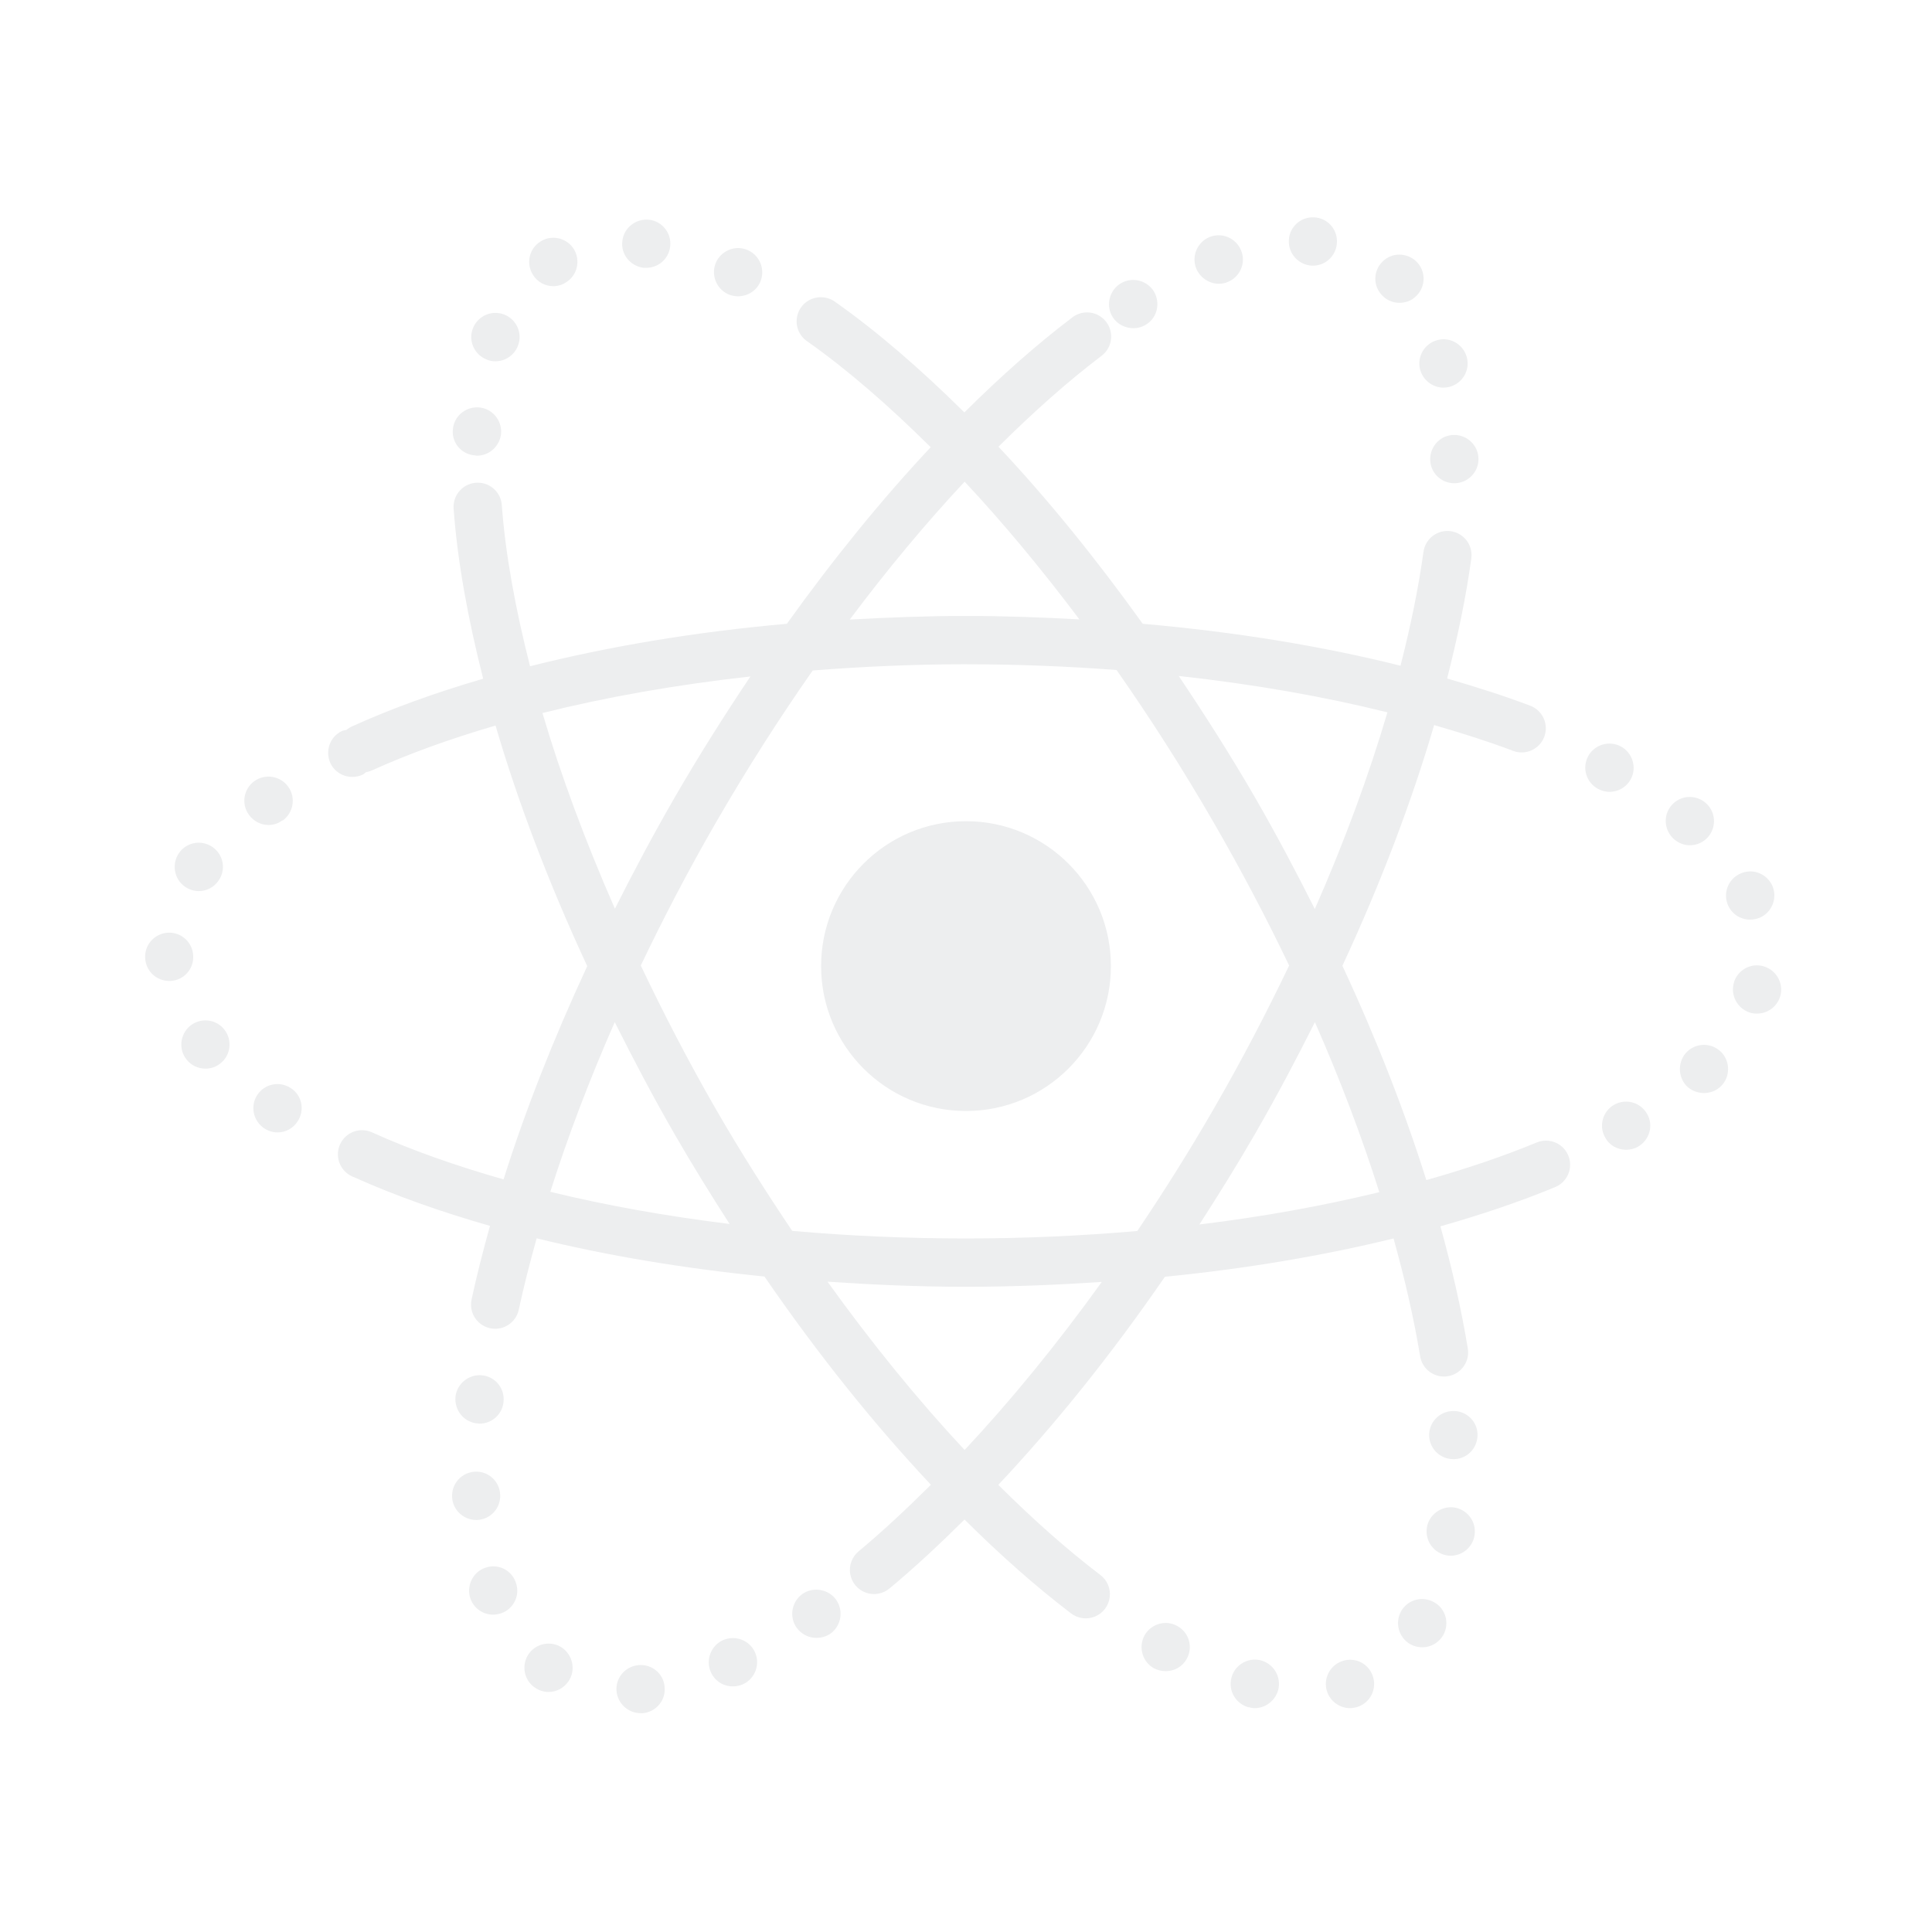
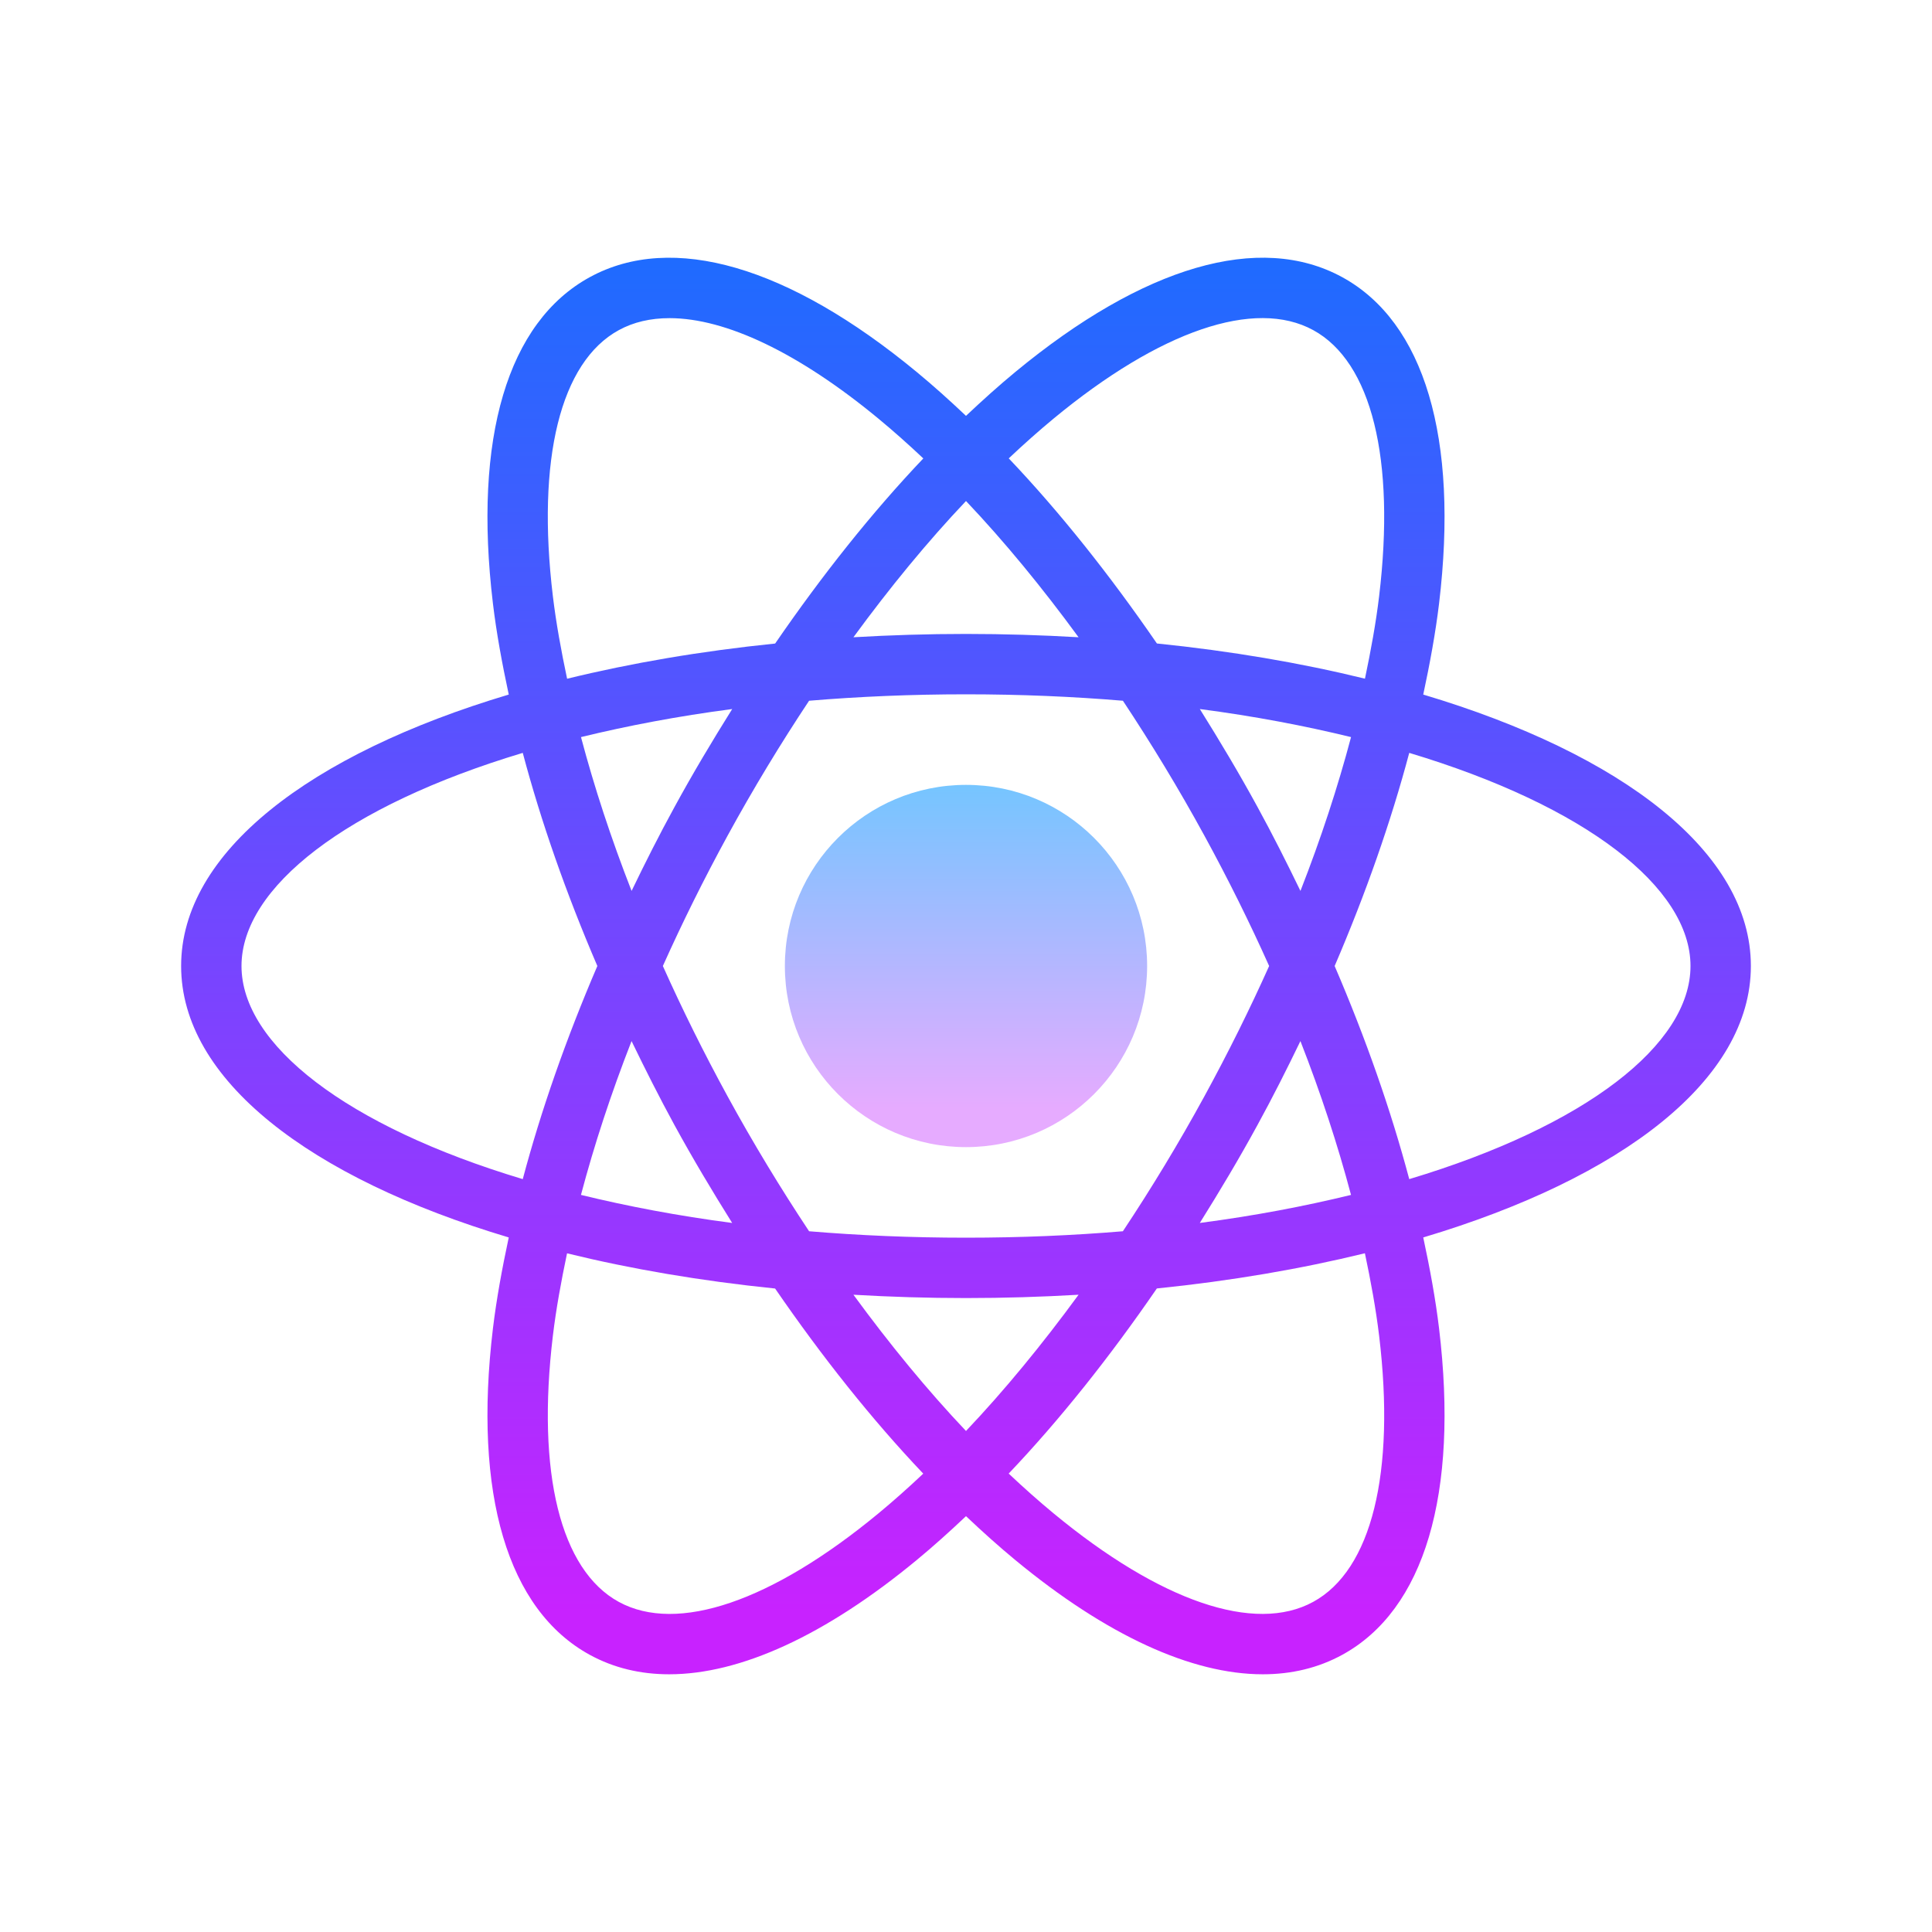
- <svg xmlns="http://www.w3.org/2000/svg" viewBox="0,0,256,256" width="50px" height="50px" fill-rule="nonzero">
-   <g fill="#edeeef" fill-rule="nonzero" stroke="none" stroke-width="1" stroke-linecap="butt" stroke-linejoin="miter" stroke-miterlimit="10" stroke-dasharray="" stroke-dashoffset="0" font-family="none" font-weight="none" font-size="none" text-anchor="none" style="mix-blend-mode: normal">
-     <g transform="scale(3.2,3.2)">
-       <path d="M54.41,9c-0.55,-0.03 -1.021,0.399 -1.041,0.949c-0.03,0.55 0.401,1.021 0.951,1.051h0.049c0.53,0 0.97,-0.421 0.99,-0.961c0.03,-0.55 -0.399,-1.019 -0.949,-1.039zM26.881,9.1c-0.55,-0.06 -1.051,0.331 -1.111,0.881c-0.07,0.55 0.331,1.039 0.881,1.109h0.109c0.5,0 0.93,-0.369 0.99,-0.879c0.07,-0.55 -0.329,-1.051 -0.869,-1.111zM50.494,9.742c-0.131,-0.004 -0.265,0.018 -0.395,0.068c-0.51,0.2 -0.77,0.779 -0.57,1.299c0.16,0.39 0.541,0.641 0.941,0.641c0.12,0 0.239,-0.02 0.359,-0.07c0.51,-0.2 0.77,-0.779 0.57,-1.289c-0.15,-0.39 -0.514,-0.635 -0.906,-0.648zM22.754,9.857c-0.129,0.021 -0.256,0.068 -0.373,0.143c-0.47,0.29 -0.611,0.911 -0.311,1.381c0.18,0.3 0.51,0.469 0.84,0.469c0.18,0 0.369,-0.05 0.529,-0.16c0.47,-0.29 0.61,-0.909 0.32,-1.379c-0.217,-0.345 -0.62,-0.516 -1.006,-0.453zM30.605,10.273c-0.388,-0.016 -0.765,0.199 -0.945,0.566c-0.24,0.5 -0.02,1.1 0.48,1.34c0.13,0.06 0.28,0.09 0.42,0.09c0.38,0 0.74,-0.21 0.91,-0.57c0.23,-0.5 0.02,-1.09 -0.48,-1.33c-0.125,-0.06 -0.255,-0.09 -0.385,-0.096zM57.955,10.543c-0.255,-0.003 -0.51,0.092 -0.705,0.287c-0.4,0.39 -0.4,1.02 -0.01,1.41c0.19,0.2 0.449,0.299 0.709,0.299c0.25,0 0.511,-0.089 0.701,-0.289c0.39,-0.38 0.4,-1.02 0.01,-1.41c-0.195,-0.195 -0.45,-0.294 -0.705,-0.297zM46.754,11.605c-0.129,0.022 -0.256,0.07 -0.373,0.145c-0.46,0.3 -0.601,0.921 -0.301,1.391c0.19,0.29 0.52,0.449 0.85,0.449c0.18,0 0.371,-0.05 0.541,-0.16c0.46,-0.29 0.589,-0.909 0.299,-1.379c-0.225,-0.345 -0.629,-0.511 -1.016,-0.445zM34.016,12.307c-0.444,-0.013 -0.843,0.267 -0.98,0.689c-0.138,0.422 0.019,0.884 0.385,1.135h0.002l0.002,0.002c1.644,1.157 3.368,2.653 5.113,4.385c-2.012,2.144 -4.013,4.601 -5.955,7.312c-3.835,0.338 -7.407,0.945 -10.635,1.758c-0.611,-2.402 -1.022,-4.658 -1.168,-6.66c-0.031,-0.524 -0.461,-0.935 -0.986,-0.941c-0.282,-0.004 -0.553,0.112 -0.746,0.319c-0.192,0.207 -0.288,0.485 -0.264,0.767c0.156,2.15 0.587,4.526 1.223,7.031c-1.973,0.576 -3.794,1.233 -5.418,1.969c-0.089,0.039 -0.172,0.09 -0.246,0.152c-0.061,0.016 -0.123,0.017 -0.182,0.045c-0.5,0.23 -0.71,0.83 -0.48,1.33c0.17,0.36 0.53,0.57 0.91,0.57c0.14,0 0.29,-0.03 0.42,-0.09c0.055,-0.026 0.093,-0.071 0.141,-0.105c0.09,-0.015 0.179,-0.042 0.262,-0.08c1.512,-0.685 3.229,-1.303 5.105,-1.852c0.926,3.161 2.197,6.518 3.797,9.963c-1.409,3.034 -2.576,6.006 -3.465,8.83c-2.002,-0.57 -3.838,-1.22 -5.436,-1.943h-0.002c-0.001,-0.001 -0.001,-0.001 -0.002,-0.002c-0.002,-0.001 -0.004,-0.001 -0.006,-0.002c-0.119,-0.054 -0.247,-0.085 -0.377,-0.09c-0.405,-0.015 -0.78,0.217 -0.947,0.587c-0.167,0.37 -0.095,0.804 0.183,1.099v0.002c0.087,0.092 0.191,0.167 0.307,0.221c0.007,0.004 0.012,0.01 0.02,0.014c0.017,0.008 0.035,0.009 0.053,0.016c1.685,0.76 3.587,1.434 5.645,2.023c-0.286,1.031 -0.548,2.048 -0.758,3.029c-0.084,0.353 0.029,0.724 0.296,0.969c0.267,0.245 0.646,0.327 0.991,0.213c0.344,-0.114 0.6,-0.406 0.668,-0.762c0.202,-0.946 0.457,-1.932 0.736,-2.934c2.888,0.711 6.06,1.243 9.432,1.582c2.228,3.243 4.556,6.135 6.893,8.623c-1.006,0.999 -2.005,1.936 -2.986,2.75c-0.279,0.227 -0.415,0.586 -0.356,0.941c0.059,0.355 0.305,0.651 0.643,0.774c0.338,0.124 0.716,0.056 0.991,-0.177c1.024,-0.85 2.061,-1.818 3.1,-2.848c1.472,1.462 2.939,2.762 4.377,3.859c0.007,0.006 0.01,0.014 0.018,0.02v-0.006c0.283,0.227 0.667,0.282 1.003,0.145c0.336,-0.137 0.571,-0.445 0.615,-0.806c0.044,-0.36 -0.111,-0.716 -0.405,-0.929c-1.368,-1.043 -2.781,-2.297 -4.209,-3.719c2.337,-2.486 4.668,-5.375 6.898,-8.617c3.387,-0.336 6.566,-0.875 9.467,-1.586c0.477,1.707 0.848,3.343 1.102,4.879c0.09,0.545 0.604,0.915 1.149,0.825c0.545,-0.09 0.915,-0.604 0.825,-1.149c-0.265,-1.605 -0.646,-3.3 -1.135,-5.057c1.697,-0.483 3.293,-1.021 4.742,-1.621c0.335,-0.133 0.572,-0.437 0.621,-0.794c0.049,-0.357 -0.099,-0.713 -0.386,-0.931c-0.287,-0.218 -0.67,-0.265 -1.001,-0.122c-1.379,0.571 -2.914,1.088 -4.559,1.553c-0.893,-2.841 -2.055,-5.822 -3.475,-8.875c1.603,-3.449 2.87,-6.802 3.799,-9.967c1.143,0.332 2.248,0.681 3.262,1.066c0.515,0.2 1.094,-0.056 1.294,-0.571c0.2,-0.515 -0.056,-1.094 -0.571,-1.294c-0.003,-0.001 -0.005,-0.003 -0.008,-0.004c-0.001,-0 -0.003,0 -0.004,0c-1.075,-0.408 -2.237,-0.776 -3.436,-1.125c0.44,-1.726 0.784,-3.389 1,-4.955v-0.002v-0.002c0.043,-0.284 -0.038,-0.574 -0.223,-0.794c-0.185,-0.22 -0.456,-0.35 -0.744,-0.356c-0.509,-0.01 -0.945,0.364 -1.012,0.869c-0,0.001 -0.002,0.002 -0.002,0.004v0.002c0,0.001 0,0.001 0,0.002c-0.203,1.472 -0.528,3.054 -0.949,4.703c-3.235,-0.81 -6.832,-1.401 -10.674,-1.736c-1.948,-2.717 -3.955,-5.188 -5.973,-7.332c1.446,-1.439 2.876,-2.708 4.26,-3.758c0.346,-0.256 0.49,-0.704 0.357,-1.113c-0.133,-0.409 -0.513,-0.688 -0.943,-0.691c-0.225,-0.002 -0.444,0.073 -0.621,0.211c-1.466,1.111 -2.963,2.438 -4.465,3.93c-1.808,-1.789 -3.607,-3.35 -5.355,-4.58c-0.163,-0.118 -0.359,-0.184 -0.561,-0.189zM20.48,12.957c-0.388,0.015 -0.75,0.253 -0.9,0.643c-0.2,0.51 0.06,1.091 0.58,1.291c0.12,0.05 0.24,0.07 0.35,0.07c0.41,0 0.789,-0.25 0.939,-0.65c0.2,-0.51 -0.06,-1.091 -0.58,-1.291c-0.128,-0.048 -0.259,-0.067 -0.389,-0.062zM59.924,14.059c-0.127,-0.02 -0.262,-0.014 -0.395,0.021c-0.54,0.14 -0.859,0.679 -0.729,1.209c0.12,0.46 0.529,0.762 0.969,0.762c0.08,0 0.17,-0.011 0.25,-0.031c0.53,-0.14 0.861,-0.679 0.721,-1.219c-0.105,-0.398 -0.434,-0.684 -0.816,-0.742zM19.811,16.869c-0.55,-0.03 -1.031,0.381 -1.061,0.941c-0.04,0.55 0.379,1.019 0.939,1.049c0.02,0.01 0.041,0.01 0.061,0.01c0.52,0 0.96,-0.409 1,-0.939c0.03,-0.55 -0.389,-1.031 -0.939,-1.061zM60.211,18.01c-0.55,0 -0.99,0.45 -0.99,1.01c0,0.55 0.45,0.99 1,0.99c0.55,0 1,-0.45 1,-1c0,-0.55 -0.45,-1 -1.01,-1zM39.943,19.945c1.59,1.697 3.184,3.616 4.752,5.703c-1.538,-0.085 -3.098,-0.143 -4.695,-0.143c-1.639,0 -3.238,0.062 -4.814,0.15c1.57,-2.095 3.165,-4.007 4.758,-5.711zM40,27.506c2.134,0 4.216,0.085 6.234,0.238c1.39,1.983 2.746,4.103 4.037,6.34c1.14,1.976 2.178,3.95 3.109,5.896c-0.938,1.964 -1.978,3.954 -3.129,5.947c-0.005,0.008 -0.009,0.017 -0.014,0.025c-0.005,0.009 -0.011,0.018 -0.016,0.027c-1.007,1.743 -2.056,3.403 -3.127,4.994c-2.285,0.199 -4.656,0.309 -7.096,0.309c-2.473,0 -4.881,-0.109 -7.195,-0.314c-1.074,-1.597 -2.129,-3.255 -3.139,-5.004c-1.158,-2.007 -2.189,-4.007 -3.131,-5.984c0.938,-1.962 1.972,-3.949 3.123,-5.941c0.002,-0.003 0.004,-0.006 0.006,-0.01c0.003,-0.005 0.007,-0.01 0.01,-0.016c1.274,-2.205 2.611,-4.291 3.98,-6.25c2.056,-0.16 4.17,-0.258 6.346,-0.258zM48.807,27.99c3.099,0.34 6.005,0.85 8.643,1.506c-0.762,2.586 -1.766,5.321 -3.006,8.145c-0.76,-1.511 -1.56,-3.03 -2.439,-4.555c-1.028,-1.782 -2.104,-3.466 -3.197,-5.096zM31.072,28.012c-1.071,1.6 -2.122,3.256 -3.131,5.002c-0.005,0.008 -0.009,0.016 -0.014,0.023c-0.001,0.002 -0.001,0.004 -0.002,0.006c-0.886,1.534 -1.698,3.064 -2.463,4.586c-1.227,-2.804 -2.244,-5.535 -3,-8.104c2.626,-0.658 5.522,-1.169 8.609,-1.514zM66.738,30.795c-0.39,-0.036 -0.784,0.158 -0.979,0.525c-0.26,0.49 -0.07,1.09 0.42,1.35c0.15,0.08 0.311,0.119 0.471,0.119c0.35,0 0.699,-0.189 0.879,-0.529c0.26,-0.48 0.07,-1.09 -0.41,-1.35c-0.122,-0.065 -0.251,-0.103 -0.381,-0.115zM11.293,32.172c-0.253,-0.044 -0.524,0.008 -0.754,0.168c-0.45,0.32 -0.558,0.941 -0.238,1.391c0.2,0.28 0.508,0.43 0.818,0.43c0.2,0 0.4,-0.059 0.57,-0.189l0.01,0.01c0.45,-0.32 0.56,-0.95 0.24,-1.4c-0.16,-0.225 -0.394,-0.364 -0.646,-0.408zM69.893,33.002c-0.255,0.02 -0.502,0.138 -0.682,0.348c-0.36,0.42 -0.301,1.05 0.119,1.41c0.19,0.16 0.421,0.24 0.641,0.24c0.29,0 0.57,-0.119 0.77,-0.359c0.35,-0.42 0.299,-1.05 -0.121,-1.4c-0.21,-0.18 -0.472,-0.258 -0.727,-0.238zM40,34.004c-3.314,0 -6,2.686 -6,6c0,3.314 2.686,6 6,6c3.314,0 6,-2.686 6,-6c0,-3.314 -2.686,-6 -6,-6zM8.07,34.908c-0.254,0.04 -0.49,0.177 -0.65,0.402c-0.32,0.45 -0.22,1.08 0.23,1.4c0.17,0.12 0.38,0.189 0.58,0.189c0.31,0 0.619,-0.15 0.809,-0.42c0.33,-0.45 0.221,-1.071 -0.219,-1.391c-0.225,-0.165 -0.496,-0.222 -0.75,-0.182zM72.436,36.084c-0.129,0.005 -0.26,0.036 -0.385,0.096c-0.5,0.23 -0.72,0.82 -0.49,1.32c0.17,0.37 0.53,0.58 0.91,0.58c0.14,0 0.28,-0.03 0.42,-0.09c0.5,-0.23 0.72,-0.83 0.49,-1.33c-0.18,-0.375 -0.557,-0.592 -0.945,-0.576zM6.961,38.619c-0.548,0.03 -0.978,0.488 -0.951,1.045c0.022,0.538 0.461,0.955 1,0.955h0.041c0.55,-0.02 0.979,-0.489 0.949,-1.039c-0.02,-0.56 -0.489,-0.981 -1.039,-0.961zM72.658,39.977c-0.387,0.037 -0.737,0.303 -0.857,0.693v0.01c-0.16,0.52 0.13,1.08 0.66,1.25c0.09,0.03 0.199,0.041 0.289,0.041c0.43,0 0.821,-0.271 0.961,-0.701c0.16,-0.52 -0.13,-1.08 -0.66,-1.25c-0.13,-0.043 -0.264,-0.055 -0.393,-0.043zM8.615,42.258c-0.255,-0.028 -0.519,0.043 -0.734,0.213c-0.43,0.35 -0.5,0.98 -0.15,1.41c0.19,0.24 0.479,0.369 0.779,0.369c0.22,0 0.441,-0.071 0.621,-0.221c0.43,-0.34 0.498,-0.968 0.158,-1.398c-0.175,-0.22 -0.419,-0.346 -0.674,-0.373zM25.455,42.324c0.772,1.539 1.582,3.086 2.479,4.639c0,0.001 0,0.001 0,0.002c0.739,1.281 1.503,2.513 2.277,3.717c-2.64,-0.326 -5.133,-0.773 -7.424,-1.332c0.713,-2.252 1.606,-4.609 2.668,-7.025zM54.447,42.324c1.066,2.424 1.953,4.783 2.668,7.041c-2.306,0.559 -4.796,1.015 -7.451,1.338c0.777,-1.206 1.545,-2.437 2.287,-3.721c0.025,-0.04 0.042,-0.07 0.061,-0.107c0.878,-1.523 1.677,-3.04 2.436,-4.551zM70.582,43.266c-0.255,-0.006 -0.513,0.083 -0.713,0.273c-0.4,0.38 -0.409,1.022 -0.039,1.422c0.2,0.2 0.46,0.299 0.73,0.299c0.25,0 0.499,-0.09 0.689,-0.27c0.4,-0.38 0.409,-1.02 0.029,-1.42c-0.19,-0.195 -0.442,-0.298 -0.697,-0.305zM11.299,44.906c-0.251,0.049 -0.484,0.194 -0.639,0.424c-0.31,0.46 -0.181,1.081 0.279,1.391c0.17,0.11 0.361,0.17 0.551,0.17c0.33,0 0.64,-0.161 0.83,-0.451c0.31,-0.46 0.19,-1.079 -0.27,-1.379c-0.23,-0.155 -0.501,-0.203 -0.752,-0.154zM67.209,45.623c-0.13,0.016 -0.259,0.057 -0.379,0.127c-0.47,0.27 -0.639,0.889 -0.359,1.359c0.18,0.33 0.519,0.5 0.859,0.5c0.17,0 0.35,-0.039 0.5,-0.129c0.48,-0.28 0.649,-0.891 0.369,-1.361c-0.203,-0.36 -0.601,-0.544 -0.99,-0.496zM34.266,53.072c1.869,0.126 3.774,0.211 5.734,0.211c1.921,0 3.79,-0.08 5.623,-0.201c-1.862,2.588 -3.773,4.923 -5.68,6.959c-1.905,-2.038 -3.817,-4.38 -5.678,-6.969zM19.971,56.949c-0.55,-0.06 -1.051,0.341 -1.111,0.891c-0.05,0.55 0.341,1.04 0.891,1.1c0.04,0 0.069,0.01 0.109,0.01c0.5,0 0.94,-0.378 0.99,-0.898c0.06,-0.55 -0.329,-1.042 -0.879,-1.102zM60.119,58.43c-0.55,0.03 -0.969,0.501 -0.939,1.051c0.03,0.53 0.47,0.939 1,0.939h0.061c0.55,-0.03 0.969,-0.501 0.939,-1.061c-0.03,-0.55 -0.511,-0.97 -1.061,-0.93zM19.67,60.939c-0.56,0.03 -0.979,0.501 -0.949,1.051c0.02,0.53 0.47,0.949 1,0.949h0.049c0.55,-0.03 0.971,-0.499 0.941,-1.049c-0.02,-0.55 -0.491,-0.981 -1.041,-0.951zM60.211,62.42c-0.55,-0.07 -1.061,0.319 -1.131,0.859c-0.07,0.55 0.309,1.051 0.859,1.131c0.04,0 0.091,0.01 0.131,0.01c0.49,0 0.93,-0.369 0.99,-0.869c0.08,-0.55 -0.31,-1.051 -0.85,-1.131zM20.482,64.861c-0.129,-0.007 -0.263,0.011 -0.393,0.059c-0.52,0.18 -0.789,0.759 -0.609,1.279c0.15,0.41 0.529,0.66 0.939,0.66c0.11,0 0.23,-0.019 0.34,-0.059c0.52,-0.18 0.79,-0.761 0.6,-1.271c-0.135,-0.398 -0.489,-0.647 -0.877,-0.668zM33.982,65.84c-0.253,-0.045 -0.522,0.005 -0.752,0.16c-0.45,0.32 -0.56,0.941 -0.25,1.391c0.2,0.28 0.51,0.43 0.82,0.43c0.2,0 0.4,-0.05 0.58,-0.17c0.45,-0.32 0.56,-0.94 0.25,-1.4c-0.16,-0.225 -0.396,-0.365 -0.648,-0.41zM59.014,66.221c-0.387,-0.051 -0.784,0.13 -0.994,0.49c-0.27,0.48 -0.109,1.089 0.371,1.369c0.16,0.09 0.33,0.131 0.5,0.131c0.35,0 0.679,-0.18 0.869,-0.5c0.27,-0.48 0.111,-1.091 -0.369,-1.361c-0.12,-0.07 -0.248,-0.112 -0.377,-0.129zM48.373,67.209c-0.387,-0.041 -0.78,0.152 -0.982,0.512c-0.26,0.48 -0.091,1.089 0.389,1.359c0.16,0.08 0.32,0.119 0.49,0.119c0.35,0 0.691,-0.18 0.871,-0.51c0.27,-0.48 0.099,-1.089 -0.391,-1.359c-0.12,-0.068 -0.248,-0.107 -0.377,-0.121zM30.316,67.83c-0.13,0.004 -0.262,0.032 -0.387,0.09c-0.5,0.23 -0.72,0.83 -0.49,1.33c0.17,0.37 0.53,0.58 0.91,0.58c0.14,0 0.28,-0.03 0.42,-0.09c0.5,-0.23 0.72,-0.83 0.49,-1.33c-0.172,-0.375 -0.553,-0.592 -0.943,-0.58zM22.533,68.074c-0.253,0.048 -0.488,0.191 -0.643,0.416c-0.31,0.45 -0.2,1.081 0.26,1.391c0.17,0.12 0.371,0.18 0.561,0.18c0.32,0 0.628,-0.151 0.828,-0.441c0.31,-0.45 0.19,-1.069 -0.26,-1.389c-0.225,-0.155 -0.494,-0.204 -0.746,-0.156zM55.986,68.73c-0.13,-0.01 -0.264,0.004 -0.396,0.049c-0.52,0.17 -0.811,0.73 -0.641,1.26c0.14,0.42 0.531,0.691 0.951,0.691c0.1,0 0.211,-0.021 0.311,-0.051c0.53,-0.17 0.809,-0.74 0.639,-1.26c-0.128,-0.398 -0.474,-0.659 -0.863,-0.689zM51.801,68.734c-0.386,0.063 -0.713,0.349 -0.811,0.746c-0.14,0.54 0.191,1.079 0.721,1.219v-0.01c0.08,0.03 0.17,0.041 0.25,0.041c0.44,0 0.849,-0.31 0.969,-0.76c0.13,-0.54 -0.19,-1.081 -0.73,-1.221c-0.135,-0.033 -0.27,-0.037 -0.398,-0.016zM26.439,68.949c-0.55,0.05 -0.96,0.53 -0.91,1.08c0.05,0.52 0.49,0.91 1,0.91h0.09c0.55,-0.05 0.96,-0.54 0.9,-1.09c-0.04,-0.55 -0.53,-0.95 -1.08,-0.9z" />
-     </g>
-   </g>
+ <svg xmlns="http://www.w3.org/2000/svg" viewBox="0 0 64 64" width="64px" height="64px">
+   <linearGradient id="9GkdZLxQa1XTDblOFwLcpa" x1="32" x2="32" y1="25.213" y2="36.722" gradientUnits="userSpaceOnUse">
+     <stop offset="0" stop-color="#6dc7ff" />
+     <stop offset="1" stop-color="#e6abff" />
+   </linearGradient>
+   <circle cx="32" cy="32" r="6" fill="url(#9GkdZLxQa1XTDblOFwLcpa)" />
+   <linearGradient id="9GkdZLxQa1XTDblOFwLcpb" x1="32" x2="32" y1="7.426" y2="53.44" gradientUnits="userSpaceOnUse">
+     <stop offset="0" stop-color="#1a6dff" />
+     <stop offset="1" stop-color="#c822ff" />
+   </linearGradient>
+   <path fill="url(#9GkdZLxQa1XTDblOFwLcpb)" d="M58,32c0-3.758-4.243-7.017-10.853-8.992c0.221-1.031,0.407-2.045,0.524-3.015 c0.657-5.483-0.483-9.323-3.211-10.813c-2.729-1.489-6.574-0.372-10.831,3.146c-0.544,0.449-1.087,0.938-1.629,1.45 c-0.542-0.513-1.085-1.001-1.629-1.45C26.114,8.808,22.267,7.692,19.54,9.18c-2.728,1.489-3.868,5.329-3.211,10.813 c0.116,0.971,0.303,1.984,0.524,3.015C10.243,24.983,6,28.242,6,32s4.243,7.017,10.853,8.992c-0.221,1.031-0.407,2.045-0.524,3.015 c-0.657,5.483,0.483,9.323,3.211,10.813c0.789,0.431,1.67,0.643,2.628,0.643c2.357,0,5.177-1.287,8.203-3.788 c0.544-0.449,1.087-0.938,1.629-1.45c0.542,0.513,1.085,1.001,1.629,1.45c3.026,2.501,5.846,3.788,8.203,3.788 c0.958,0,1.84-0.213,2.628-0.643c2.728-1.489,3.868-5.329,3.211-10.813c-0.116-0.971-0.303-1.984-0.524-3.015 C53.757,39.017,58,35.758,58,32z M34.902,13.866c3.53-2.917,6.665-3.987,8.599-2.931c1.934,1.055,2.729,4.27,2.184,8.818 c-0.105,0.879-0.273,1.796-0.469,2.729c-2.117-0.519-4.43-0.915-6.892-1.166c-1.564-2.275-3.215-4.351-4.908-6.132 C33.91,14.718,34.406,14.276,34.902,13.866z M39.899,36.313c-0.853,1.562-1.76,3.055-2.702,4.474C35.546,40.925,33.811,41,32,41 s-3.546-0.075-5.198-0.213c-0.941-1.42-1.849-2.912-2.702-4.474c-0.784-1.435-1.499-2.878-2.142-4.313 c0.643-1.434,1.358-2.877,2.142-4.313c0.853-1.562,1.76-3.055,2.702-4.474C28.454,23.075,30.189,23,32,23s3.546,0.075,5.198,0.213 c0.941,1.42,1.849,2.912,2.702,4.474c0.784,1.435,1.499,2.878,2.142,4.313C41.399,33.434,40.683,34.877,39.899,36.313z M43.078,34.487c0.68,1.739,1.238,3.444,1.676,5.096c-1.544,0.376-3.21,0.694-5.009,0.929c0.657-1.05,1.3-2.124,1.909-3.241 C42.161,36.346,42.629,35.416,43.078,34.487z M32,47.403c-1.272-1.341-2.522-2.863-3.729-4.513C29.487,42.961,30.73,43,32,43 s2.513-0.039,3.729-0.11C34.522,44.54,33.272,46.062,32,47.403z M24.254,40.512c-1.799-0.235-3.465-0.553-5.009-0.929 c0.438-1.652,0.996-3.358,1.676-5.096c0.45,0.93,0.918,1.859,1.423,2.785C22.954,38.388,23.597,39.462,24.254,40.512z M20.922,29.513c-0.68-1.739-1.238-3.445-1.676-5.096c1.544-0.376,3.21-0.694,5.009-0.929c-0.657,1.05-1.3,2.124-1.909,3.241 C21.839,27.654,21.371,28.584,20.922,29.513z M32,16.597c1.272,1.341,2.522,2.863,3.729,4.513C34.513,21.039,33.27,21,32,21 s-2.513,0.039-3.729,0.11C29.478,19.46,30.728,17.938,32,16.597z M41.655,26.729c-0.609-1.116-1.252-2.19-1.909-3.241 c1.799,0.235,3.465,0.553,5.009,0.929c-0.438,1.652-0.996,3.358-1.676,5.096C42.629,28.584,42.161,27.654,41.655,26.729z M18.315,19.754c-0.546-4.549,0.25-7.764,2.184-8.818c0.488-0.267,1.053-0.397,1.681-0.397c1.86,0,4.278,1.147,6.918,3.328 c0.496,0.41,0.993,0.852,1.488,1.319c-1.693,1.781-3.345,3.856-4.908,6.132c-2.463,0.251-4.776,0.648-6.892,1.166 C18.588,21.55,18.421,20.633,18.315,19.754z M8,32c0-2.6,3.47-5.303,9.317-7.06c0.606,2.279,1.437,4.654,2.471,7.06 c-1.034,2.407-1.865,4.782-2.471,7.06C11.47,37.303,8,34.6,8,32z M29.098,50.134c-3.53,2.917-6.662,3.989-8.599,2.931 c-1.934-1.055-2.729-4.27-2.184-8.818c0.105-0.879,0.273-1.796,0.469-2.729c2.117,0.519,4.43,0.915,6.892,1.166 c1.564,2.275,3.215,4.351,4.908,6.132C30.09,49.282,29.594,49.724,29.098,50.134z M45.685,44.246 c0.546,4.549-0.25,7.764-2.184,8.818c-1.934,1.059-5.068-0.014-8.599-2.931c-0.496-0.41-0.993-0.852-1.488-1.319 c1.693-1.781,3.345-3.856,4.908-6.132c2.463-0.251,4.776-0.648,6.892-1.166C45.412,42.45,45.579,43.367,45.685,44.246z M46.683,39.06c-0.606-2.279-1.437-4.654-2.471-7.06c1.034-2.407,1.865-4.782,2.471-7.06C52.53,26.697,56,29.4,56,32 S52.53,37.303,46.683,39.06z" />
</svg>
